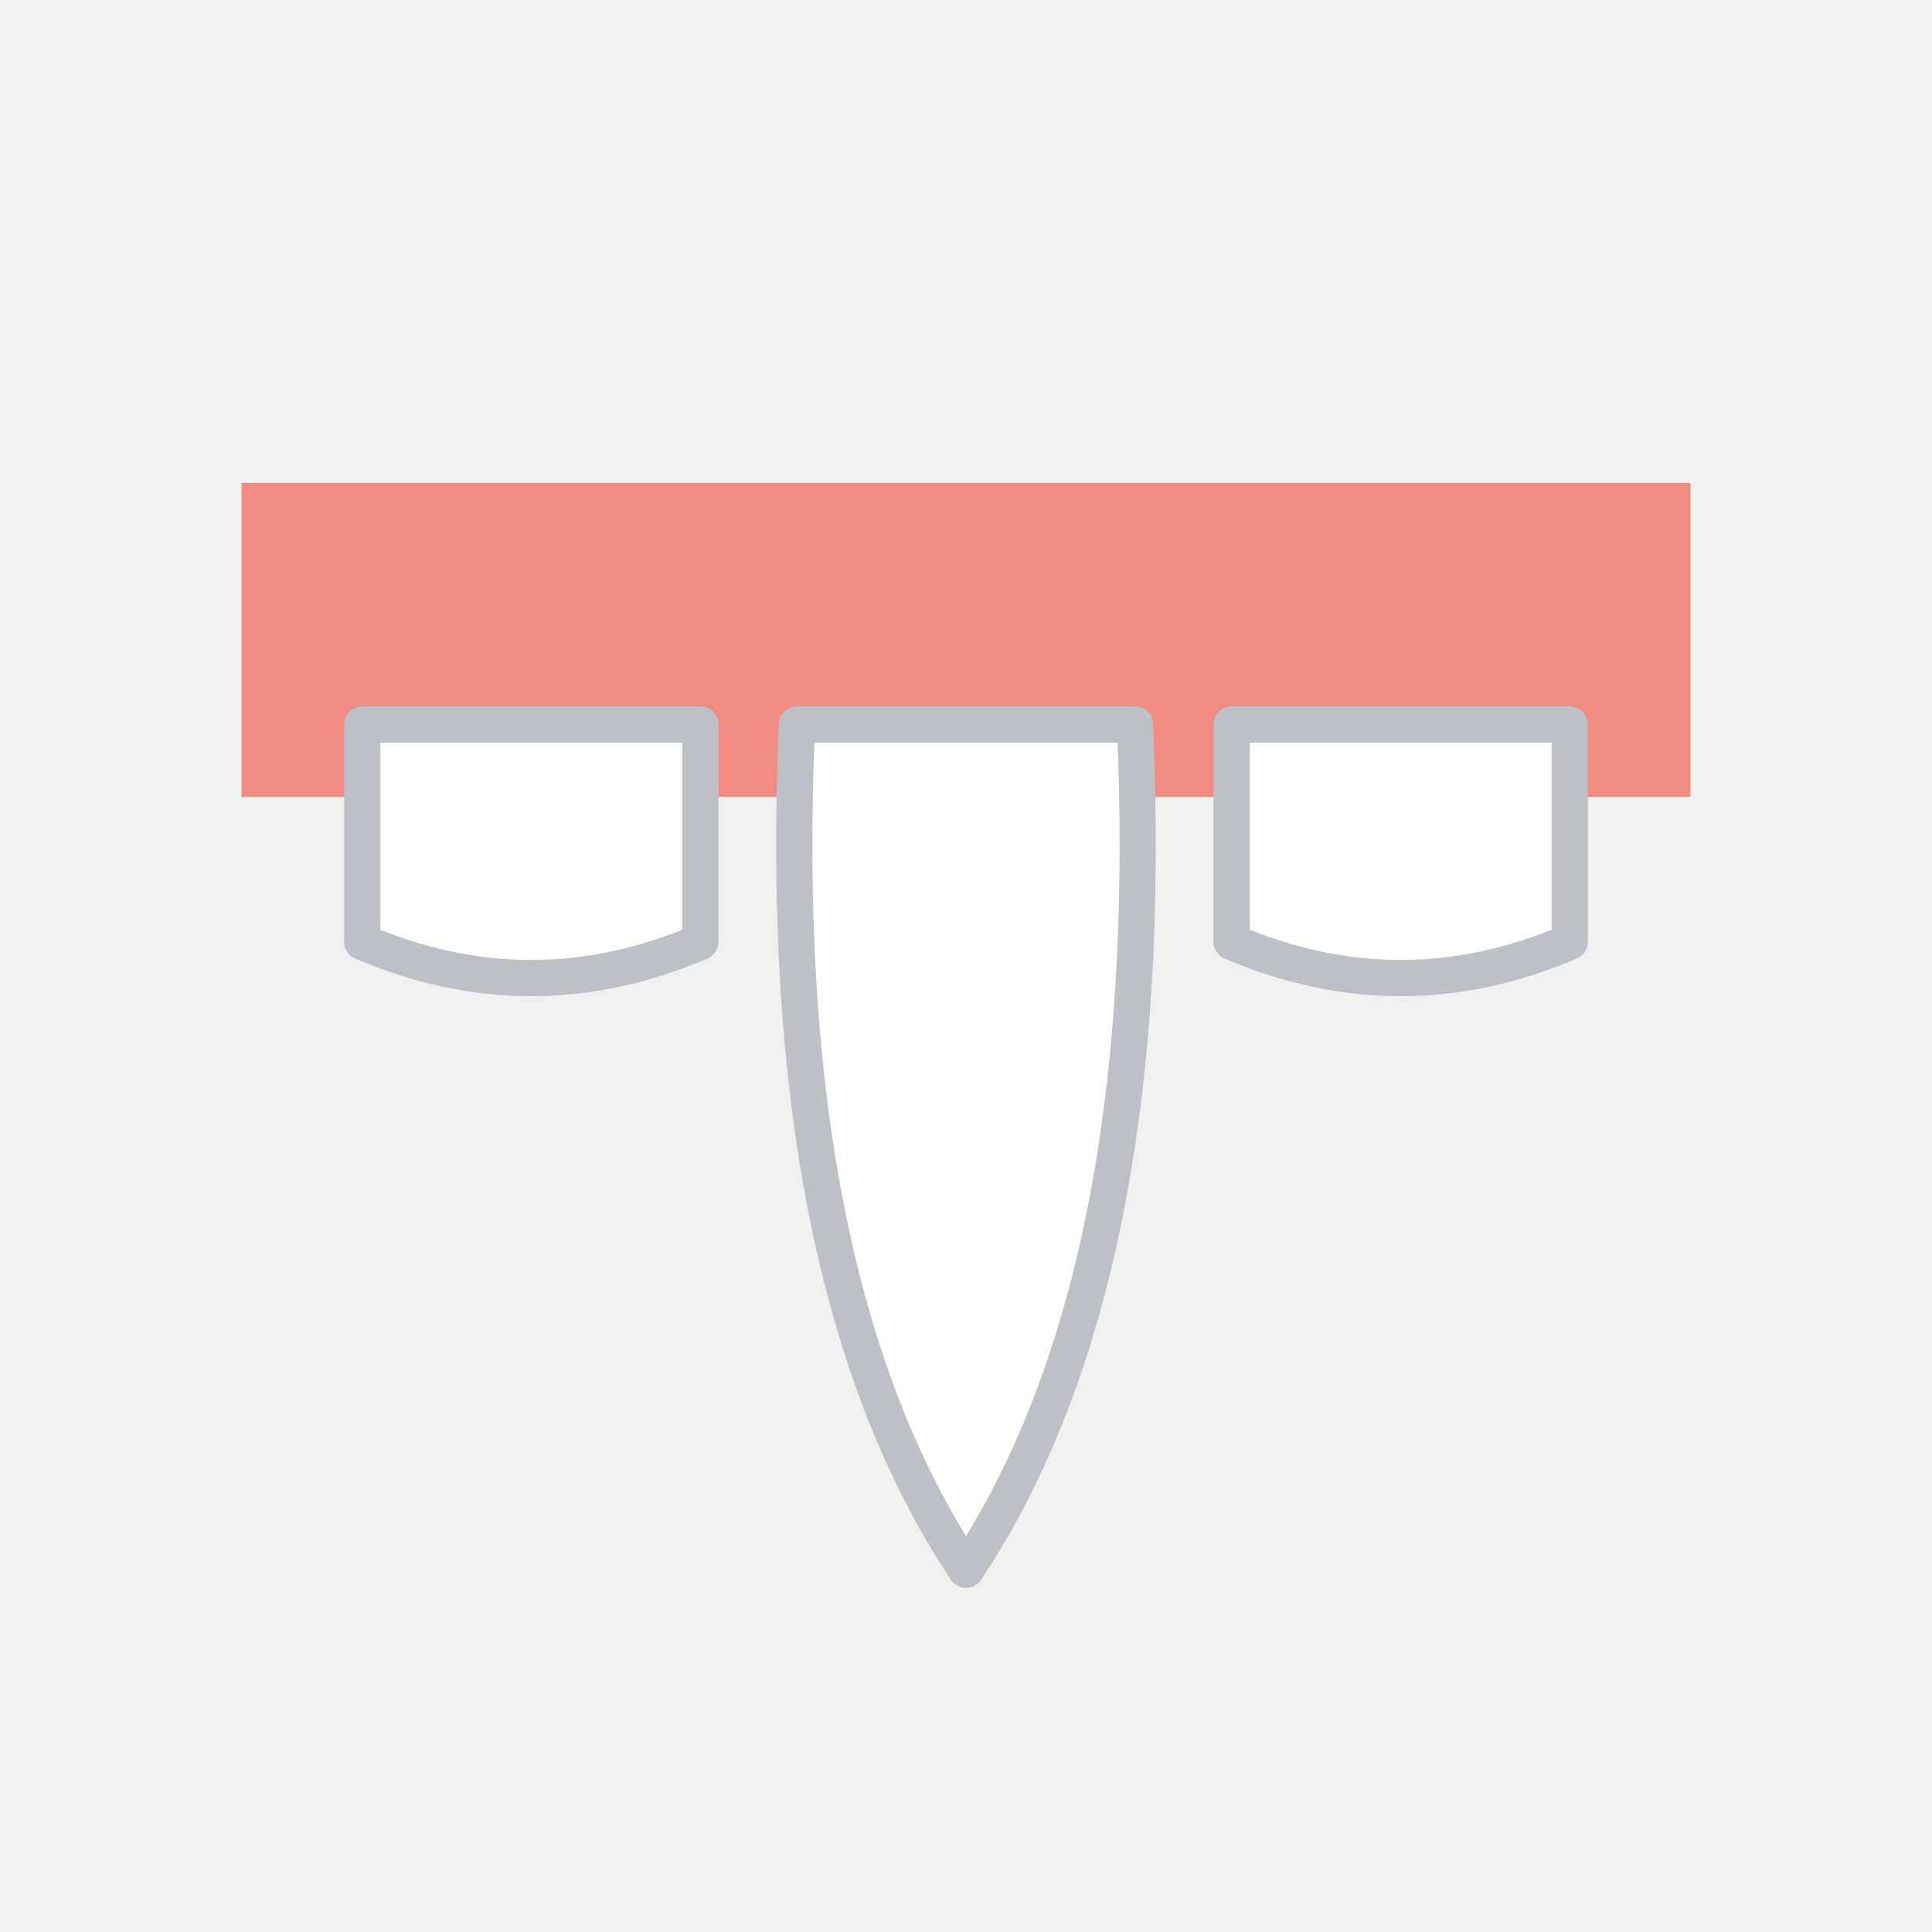
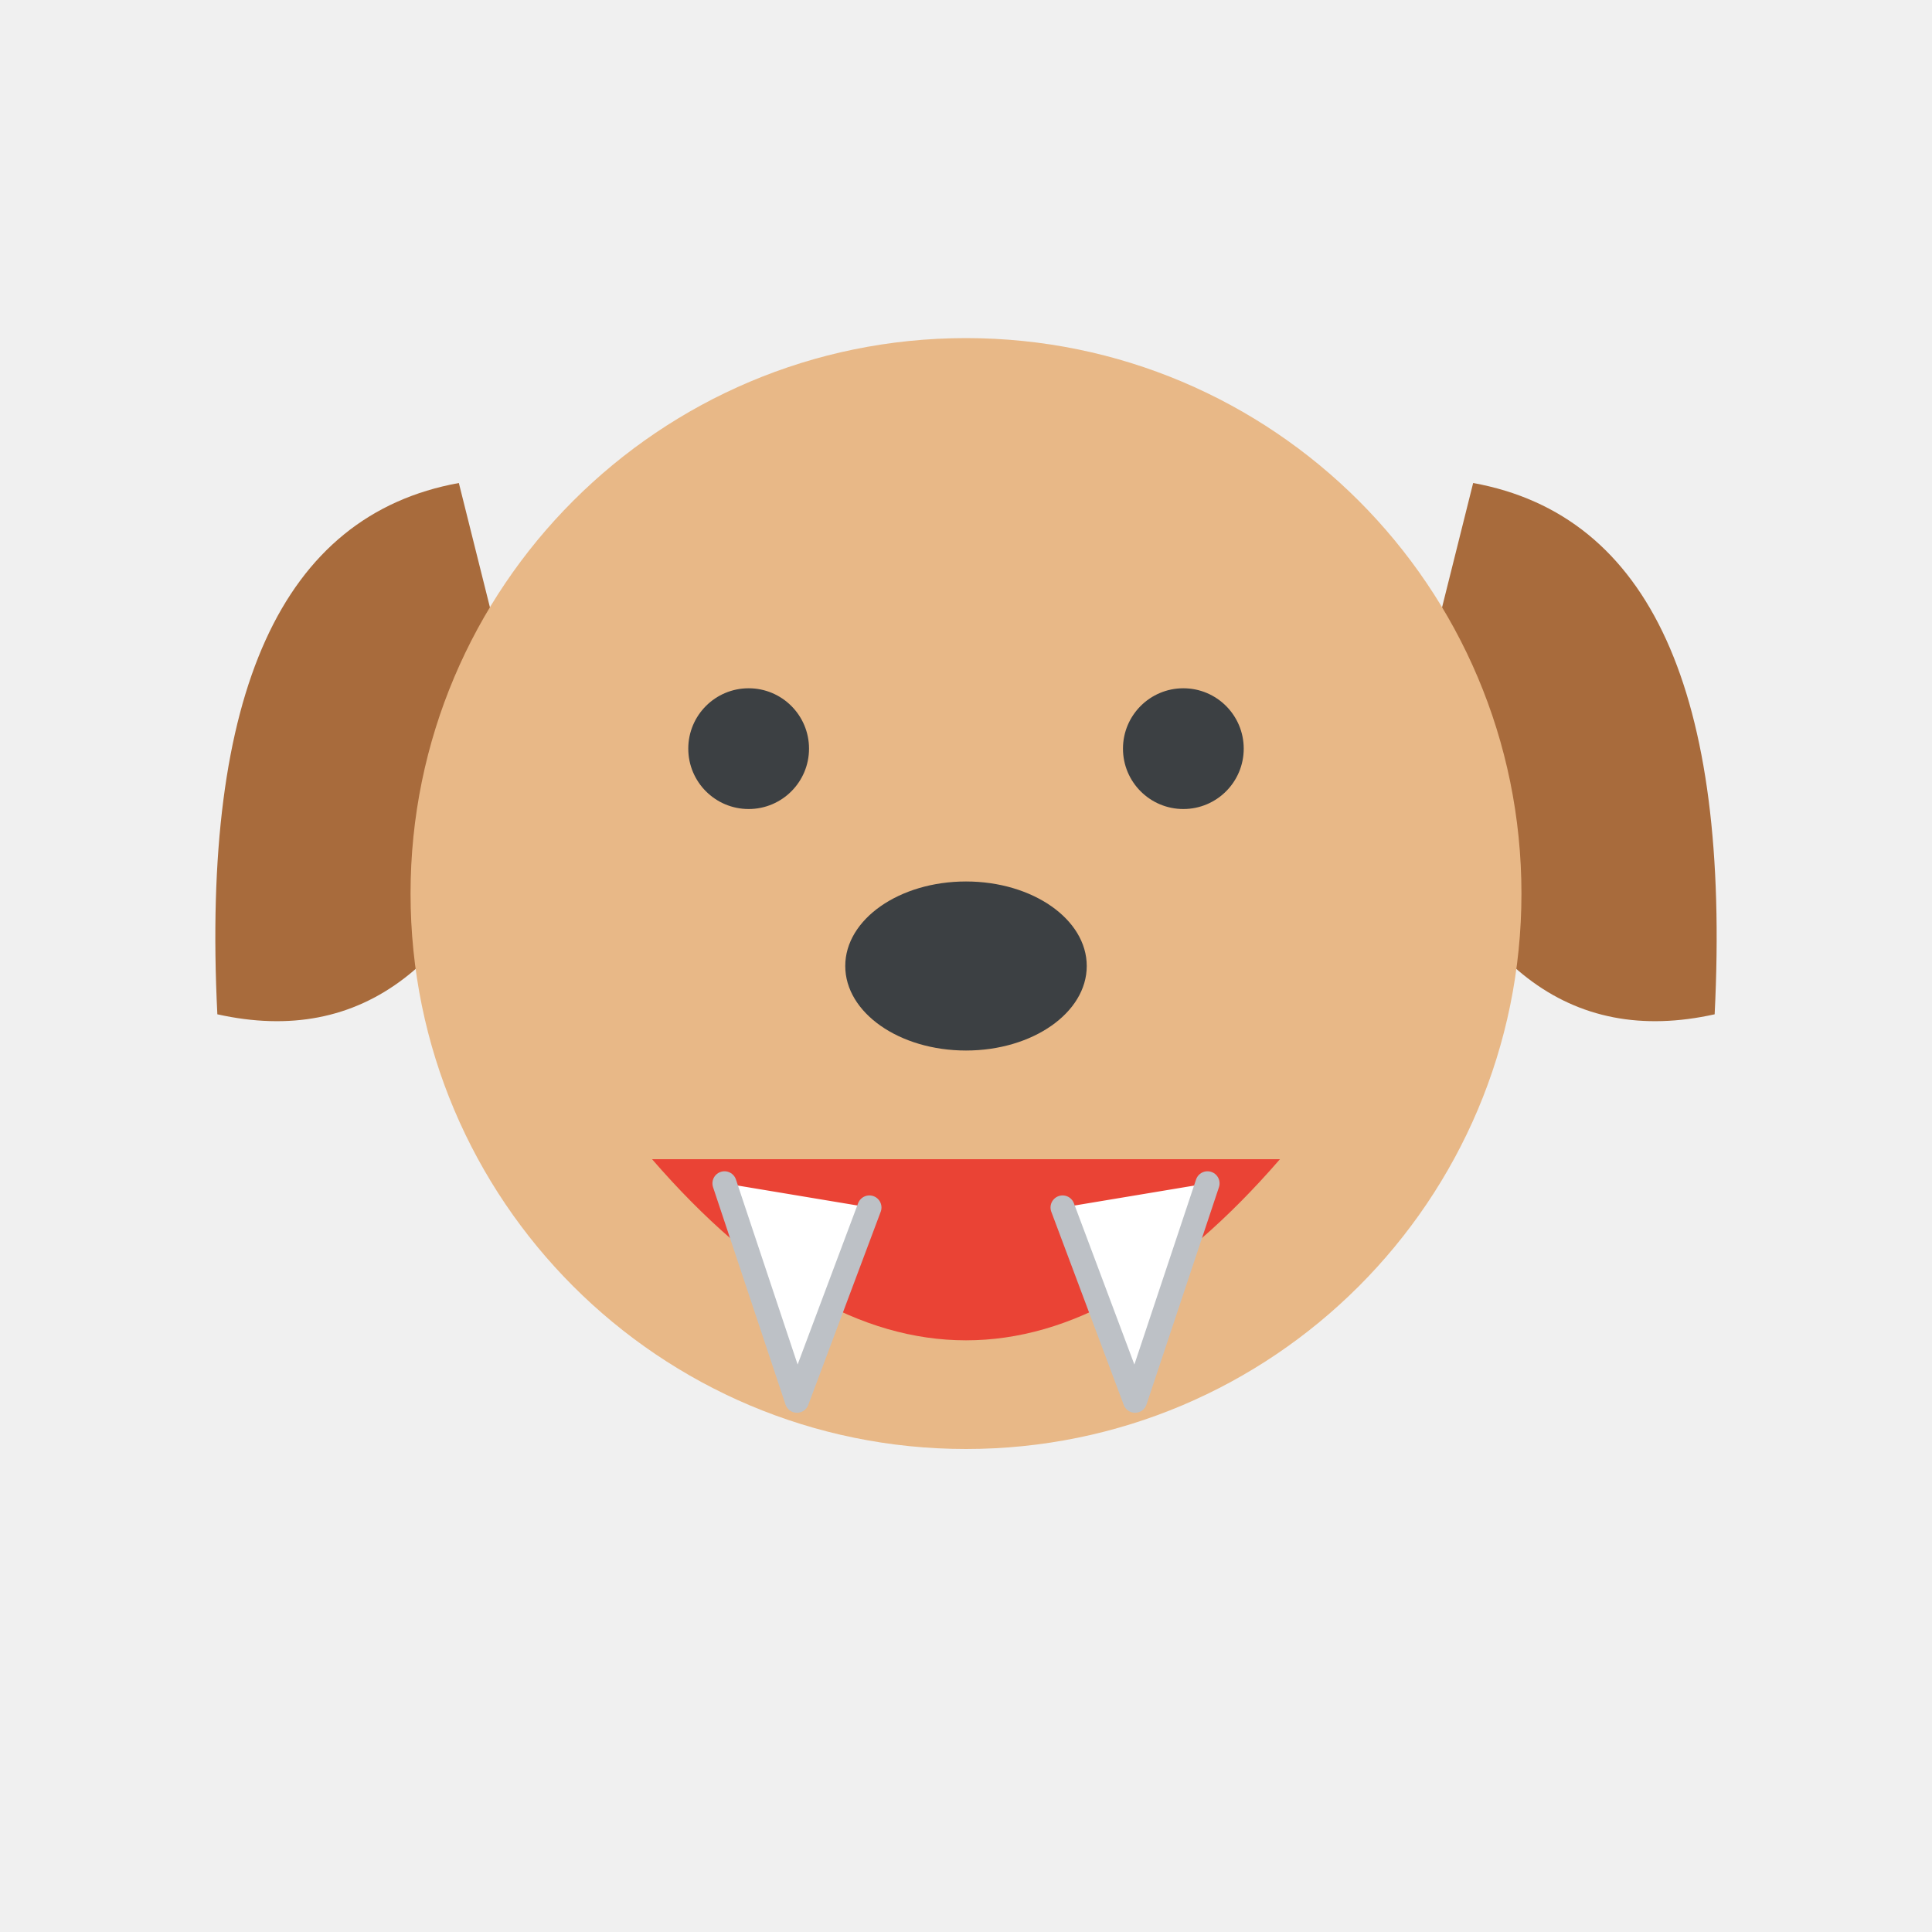
<svg xmlns="http://www.w3.org/2000/svg" viewBox="0 0 160 160">
-   <path d="M20 40h120v26H20z" fill="#F28B82" />
-   <path d="M66 60h28q2 46-14 70-16-24-14-70z" fill="#FFFFFF" />
-   <path d="M66 60h28q2 46-14 70-16-24-14-70z" fill="none" stroke-width="3" stroke-linecap="round" stroke-linejoin="round" stroke="#BDC1C6" />
-   <path d="M30 60h28v18q-14 6-28 0zM102 60h28v18q-14 6-28 0z" fill="#FFFFFF" />
-   <path d="M30 60h28v18q-14 6-28 0zM102 60h28v18q-14 6-28 0z" fill="none" stroke-width="3" stroke-linecap="round" stroke-linejoin="round" stroke="#BDC1C6" />
+   <path d="M38 40q-22 4-20 44 18 4 26-20zM122 40q22 4 20 44-18 4-26-20z" fill="#A86B3C" />
+   <circle cx="80" cy="74" r="46" fill="#E8B887" />
+   <path d="M57 62a5 5 0 1 0 10 0a5 5 0 1 0 -10 0zM93 62a5 5 0 1 0 10 0a5 5 0 1 0 -10 0z" fill="#3C4043" />
+   <ellipse cx="80" cy="80" rx="10" ry="7" fill="#3C4043" />
+   <path d="M54 96q26 30 52 0z" fill="#EA4335" />
+   <path d="M60 98l6 18 6-16zM100 98l-6 18-6-16z" fill="#FFFFFF" />
+   <path d="M60 98l6 18 6-16M100 98l-6 18-6-16" fill="none" stroke-width="2" stroke-linecap="round" stroke-linejoin="round" stroke="#BDC1C6" />
</svg>
